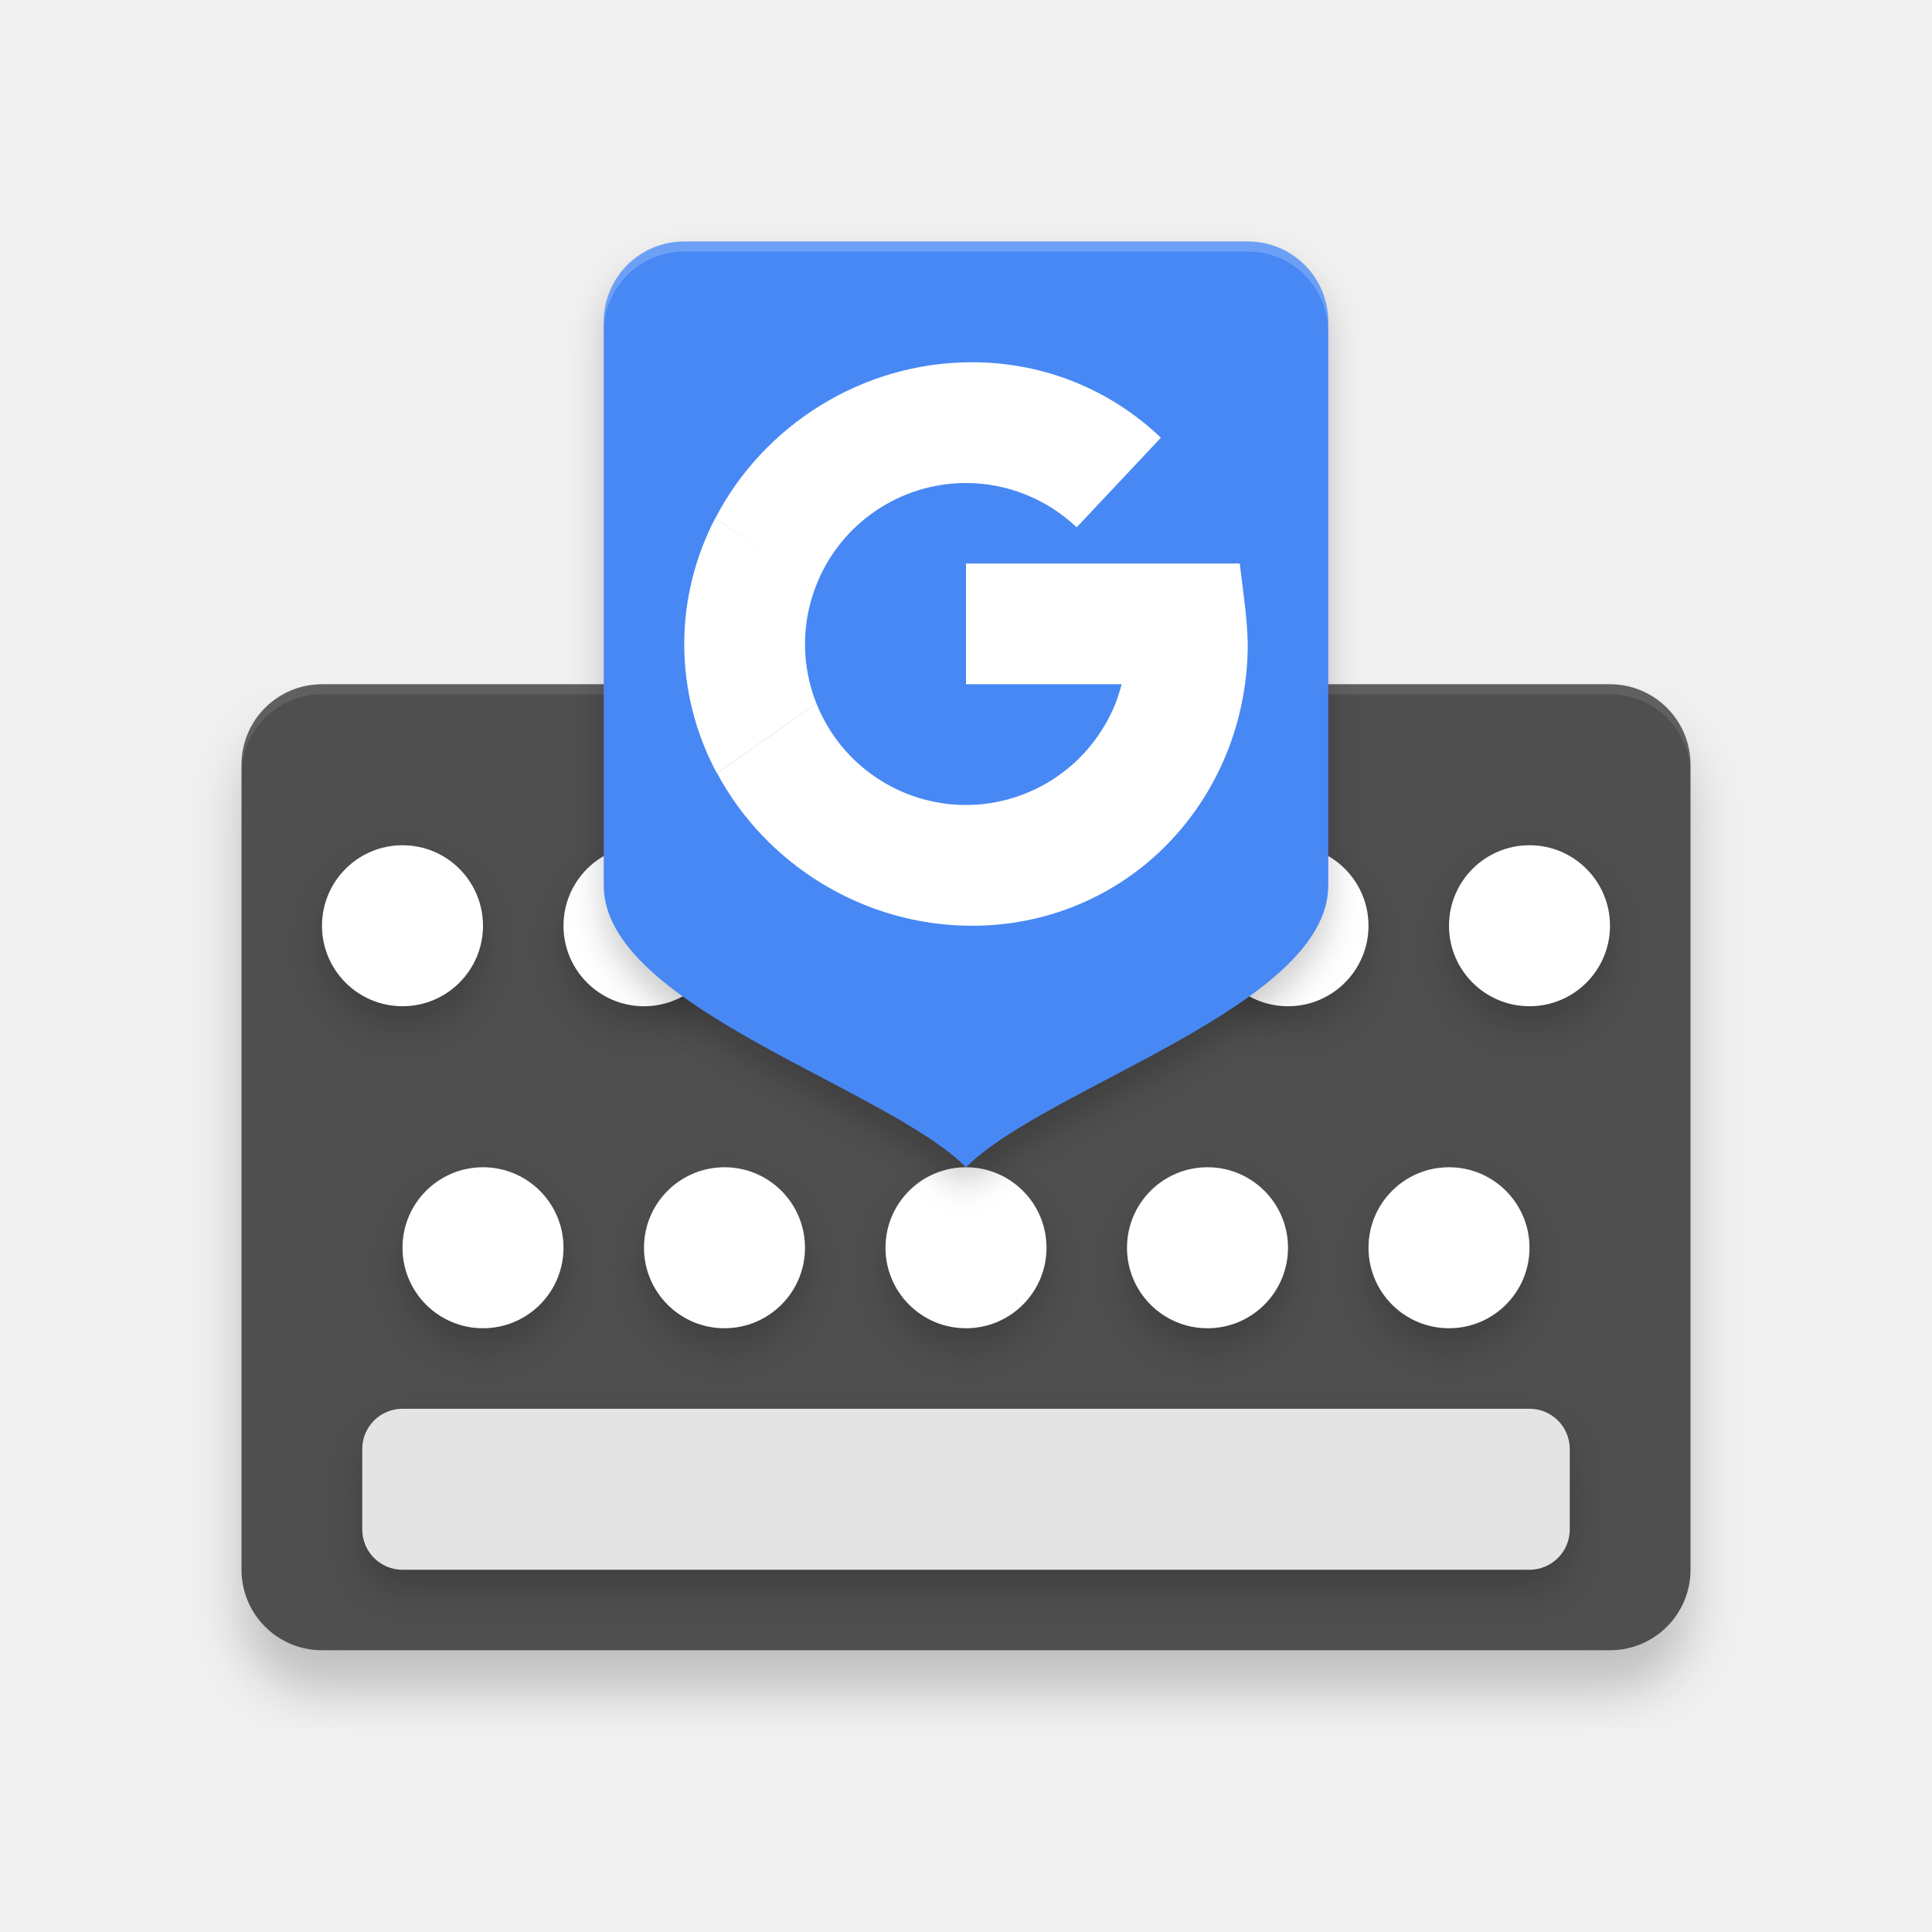
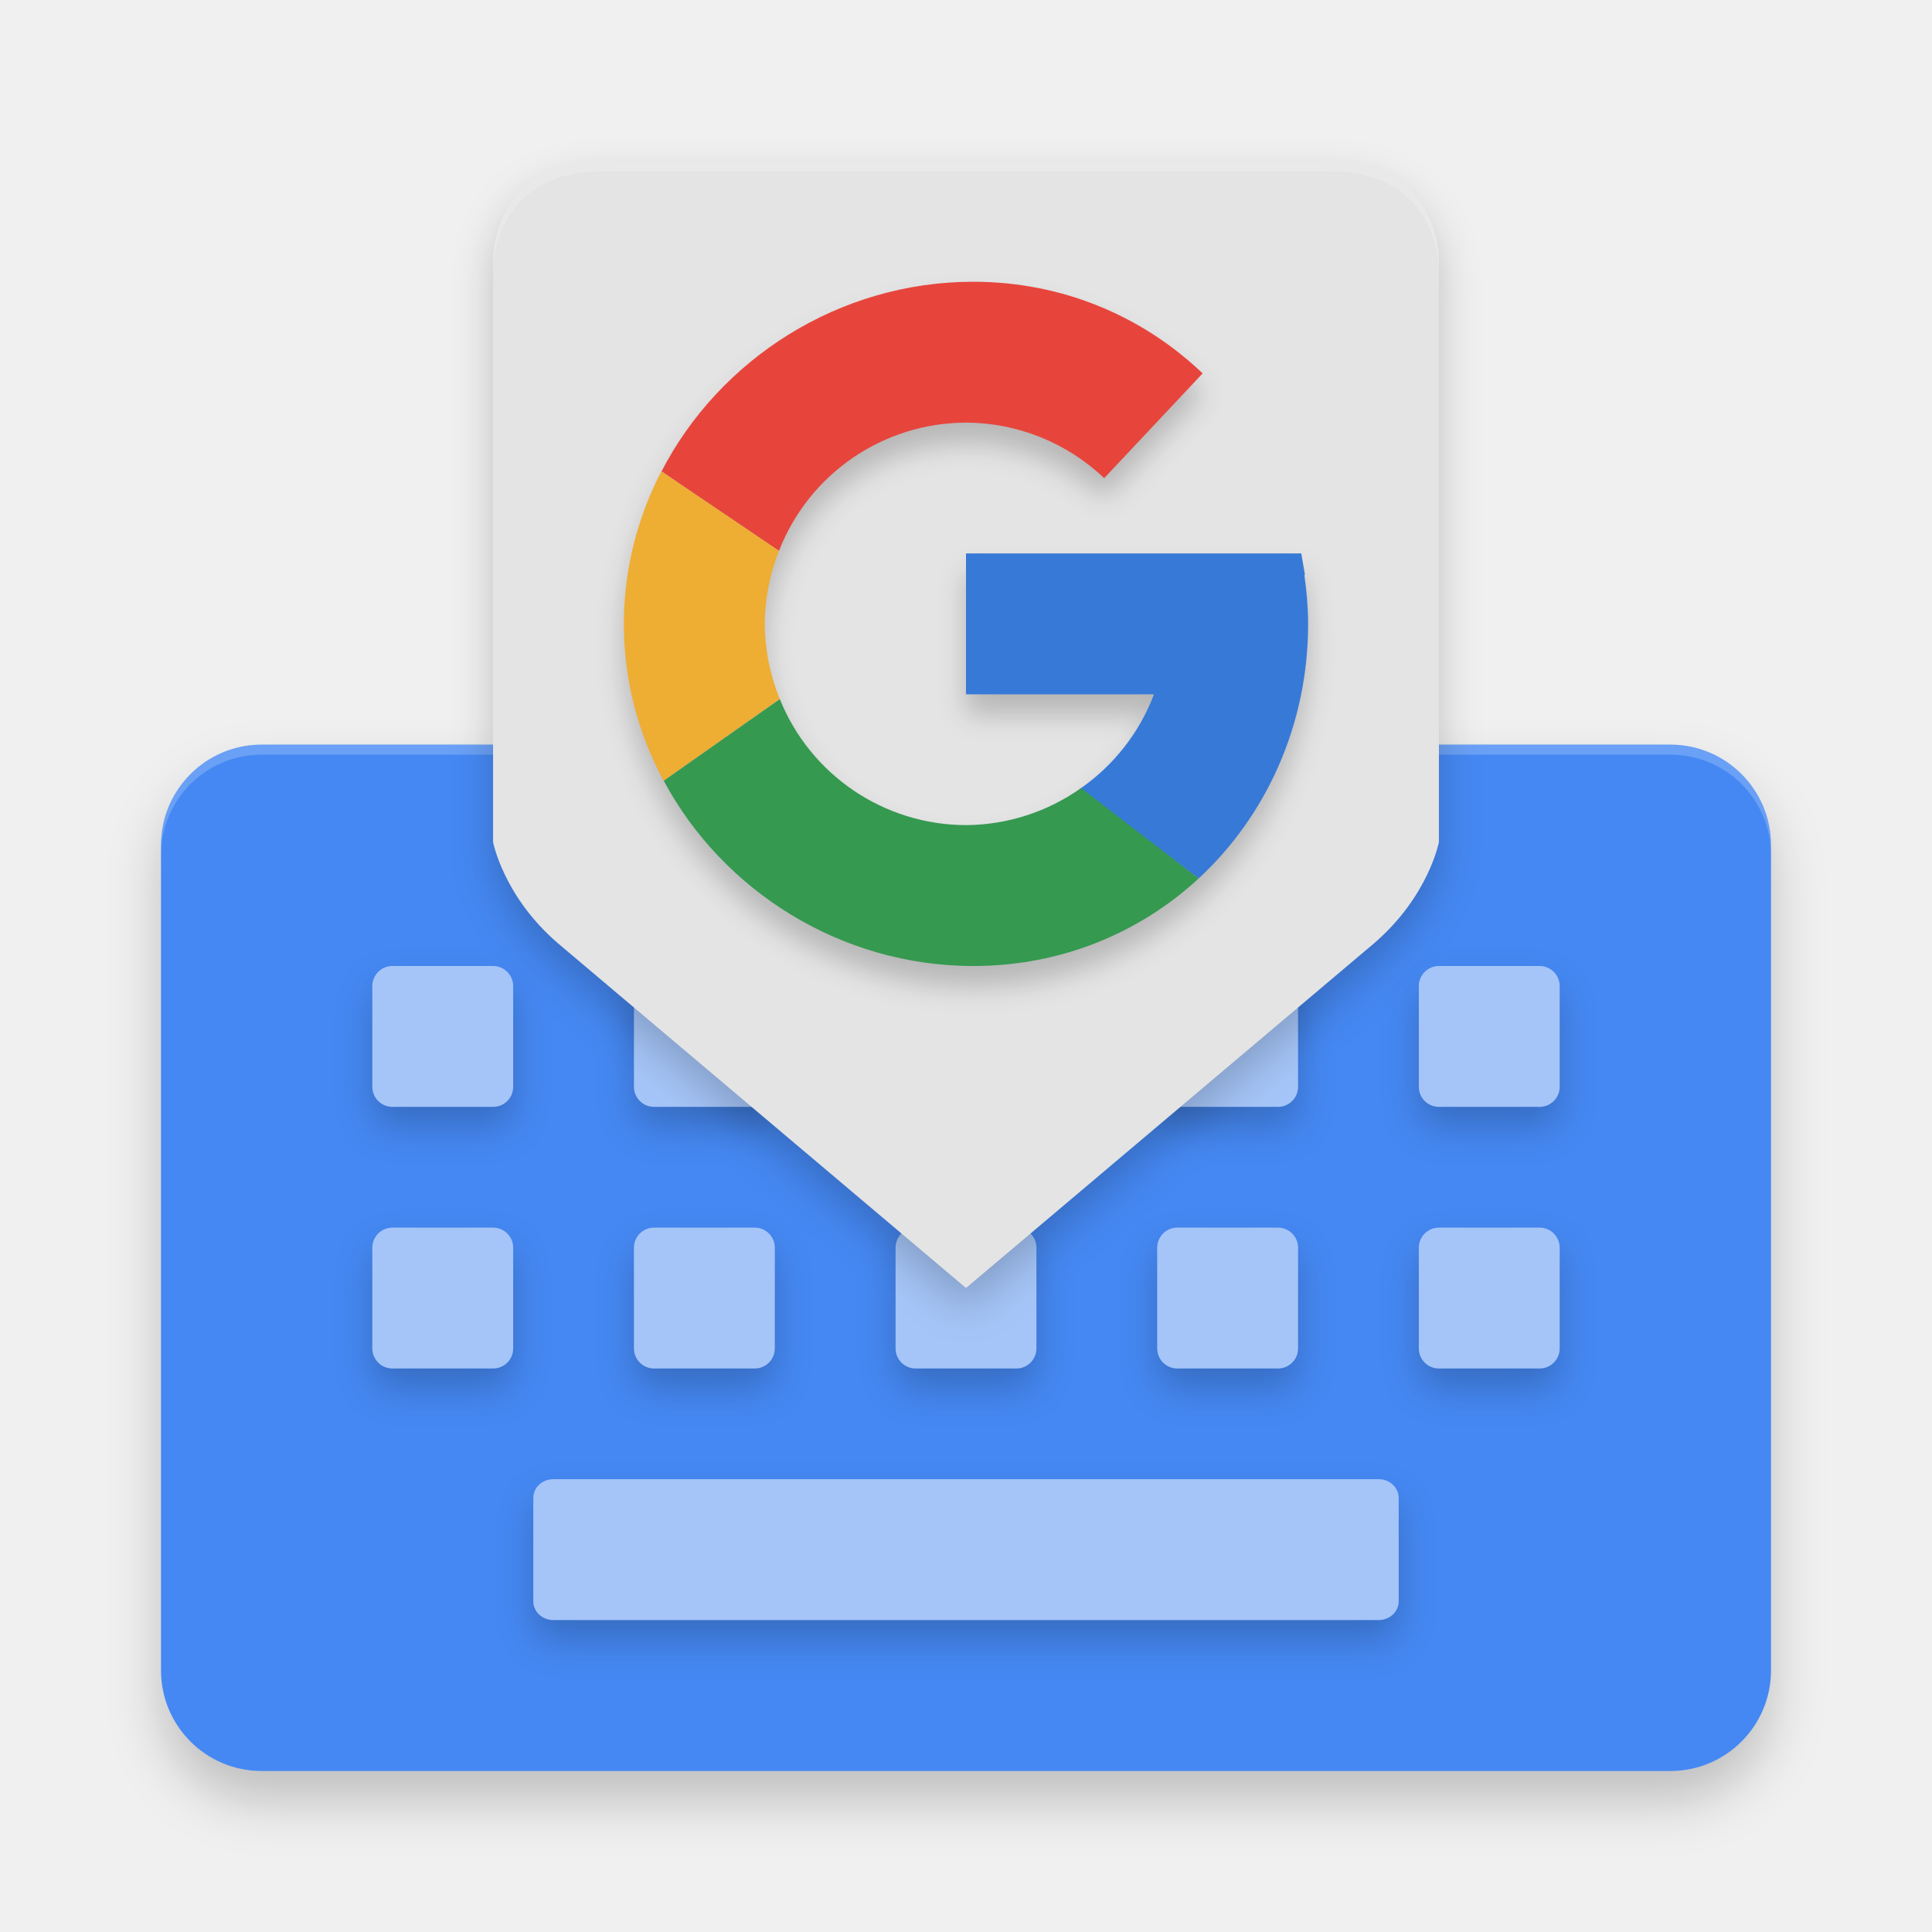
- <svg xmlns="http://www.w3.org/2000/svg" width="192" height="192" version="1" id="svg38">
-   <defs id="defs42">
-     <filter style="color-interpolation-filters:sRGB" id="filter894" x="-0.04" width="1.08" y="-0.06" height="1.12">
-       <feGaussianBlur stdDeviation="2.4" id="feGaussianBlur896" />
+ <svg xmlns="http://www.w3.org/2000/svg" width="192" height="192" version="1" id="svg40">
+   <defs id="defs44">
+     <filter style="color-interpolation-filters:sRGB" id="filter4762" x="-0.062" y="-0.039" width="1.123" height="1.079">
+       <feGaussianBlur stdDeviation="2.62" id="feGaussianBlur4764" />
    </filter>
-     <filter style="color-interpolation-filters:sRGB" id="filter913" x="-0.055" width="1.109" y="-0.043" height="1.086">
-       <feGaussianBlur stdDeviation="1.64" id="feGaussianBlur915" />
+     <filter style="color-interpolation-filters:sRGB" id="filter4804" x="-0.053" y="-0.044" width="1.105" height="1.088">
+       <feGaussianBlur stdDeviation="2.06" id="feGaussianBlur4806" />
    </filter>
-     <filter style="color-interpolation-filters:sRGB" id="filter929" x="-0.037" width="1.075" y="-0.067" height="1.133">
-       <feGaussianBlur stdDeviation="2" id="feGaussianBlur931" />
+     <filter style="color-interpolation-filters:sRGB" id="filter4853" x="-0.048" y="-0.048" width="1.096" height="1.096">
+       <feGaussianBlur stdDeviation="1.36" id="feGaussianBlur4855" />
+     </filter>
+     <filter style="color-interpolation-filters:sRGB" id="filter4895" x="-0.037" y="-0.068" width="1.074" height="1.135">
+       <feGaussianBlur stdDeviation="1.83" id="feGaussianBlur4897" />
    </filter>
  </defs>
-   <rect style="opacity:0.2;fill:#000000;stroke-width:4;filter:url(#filter894)" width="96" height="144" x="-168" y="-168" rx="8" ry="8" transform="matrix(0,-1,-1,0,0,0)" id="rect868" />
-   <rect id="rect4" transform="matrix(0,-1,-1,0,0,0)" ry="8" rx="8" y="-168" x="-164" height="144" width="96" style="fill:#4f4f4f;stroke-width:4" />
-   <path style="opacity:0.1;fill:#ffffff;stroke-width:4" d="M 32 68 C 27.568 68 24 71.568 24 76 L 24 77 C 24 72.568 27.568 69 32 69 L 160 69 C 164.432 69 168 72.568 168 77 L 168 76 C 168 71.568 164.432 68 160 68 L 32 68 z " id="path6" />
-   <path id="path8" d="m 40,86 a 8,8 0 0 0 -8,8 8,8 0 0 0 8,8 8,8 0 0 0 8,-8 8,8 0 0 0 -8,-8 z m 24,0 a 8,8 0 0 0 -8,8 8,8 0 0 0 8,8 8,8 0 0 0 8,-8 8,8 0 0 0 -8,-8 z m 64,0 a 8,8 0 0 0 -8,8 8,8 0 0 0 8,8 8,8 0 0 0 8,-8 8,8 0 0 0 -8,-8 z m 24,0 a 8,8 0 0 0 -8,8 8,8 0 0 0 8,8 8,8 0 0 0 8,-8 8,8 0 0 0 -8,-8 z M 48,118 a 8,8 0 0 0 -8,8 8,8 0 0 0 8,8 8,8 0 0 0 8,-8 8,8 0 0 0 -8,-8 z m 24,0 a 8,8 0 0 0 -8,8 8,8 0 0 0 8,8 8,8 0 0 0 8,-8 8,8 0 0 0 -8,-8 z m 24,0 a 8,8 0 0 0 -8,8 8,8 0 0 0 8,8 8,8 0 0 0 8,-8 8,8 0 0 0 -8,-8 z m 24,0 a 8,8 0 0 0 -8,8 8,8 0 0 0 8,8 8,8 0 0 0 8,-8 8,8 0 0 0 -8,-8 z m 24,0 a 8,8 0 0 0 -8,8 8,8 0 0 0 8,8 8,8 0 0 0 8,-8 8,8 0 0 0 -8,-8 z M 40,142 c -2.216,0 -4,1.784 -4,4 v 8 c 0,2.216 1.784,4 4,4 h 112 c 2.216,0 4,-1.784 4,-4 v -8 c 0,-2.216 -1.784,-4 -4,-4 z" style="opacity:0.2;stroke-width:4;filter:url(#filter929)" />
-   <path style="fill:#ffffff;stroke-width:4" id="path10" d="m 136,92 a 8,8 0 0 1 -8,8 8,8 0 0 1 -8,-8 8,8 0 0 1 8,-8 8,8 0 0 1 8,8 z" />
-   <path style="fill:#ffffff;stroke-width:4" id="path12" d="m 72,92 a 8,8 0 0 1 -8,8 8,8 0 0 1 -8,-8 8,8 0 0 1 8,-8 8,8 0 0 1 8,8 z" />
-   <path style="fill:#ffffff;stroke-width:4" id="path14" d="m 48,92 a 8,8 0 0 1 -8,8 8,8 0 0 1 -8,-8 8,8 0 0 1 8,-8 8,8 0 0 1 8,8 z" />
-   <path style="fill:#ffffff;stroke-width:4" id="path16" d="m 160,92 a 8,8 0 0 1 -8,8 8,8 0 0 1 -8,-8 8,8 0 0 1 8,-8 8,8 0 0 1 8,8 z" />
-   <path style="fill:#ffffff;stroke-width:4" id="path18" d="m 56,124 a 8,8 0 0 1 -8,8 8,8 0 0 1 -8,-8 8,8 0 0 1 8,-8 8,8 0 0 1 8,8 z" />
-   <path style="fill:#ffffff;stroke-width:4" id="path20" d="m 80,124 a 8,8 0 0 1 -8,8 8,8 0 0 1 -8,-8 8,8 0 0 1 8,-8 8,8 0 0 1 8,8 z" />
-   <path style="fill:#ffffff;stroke-width:4" id="path22" d="m 104,124 a 8,8 0 0 1 -8,8 8,8 0 0 1 -8,-8 8,8 0 0 1 8,-8 8,8 0 0 1 8,8 z" />
-   <path style="fill:#ffffff;stroke-width:4" id="path24" d="m 128,124 a 8,8 0 0 1 -8,8 8,8 0 0 1 -8,-8 8,8 0 0 1 8,-8 8,8 0 0 1 8,8 z" />
-   <path style="fill:#ffffff;stroke-width:4" id="path26" d="m 152,124 a 8,8 0 0 1 -8,8 8,8 0 0 1 -8,-8 8,8 0 0 1 8,-8 8,8 0 0 1 8,8 z" />
-   <rect id="rect28" ry="4" rx="4" y="140" x="36" height="16" width="120" style="fill:#e4e4e4;stroke-width:4" />
-   <path id="path30" d="m 68,26 h 56 c 4.432,0 8,3.568 8,8 v 56 c 0,12 -28,20 -36,28 C 88,110 60,102 60,90 V 34 c 0,-4.432 3.568,-8 8,-8 z" style="opacity:0.2;stroke-width:4;filter:url(#filter913)" />
-   <path id="path32" d="m 68,24 h 56 c 4.432,0 8,3.568 8,8 v 56 c 0,12 -28,20 -36,28 C 88,108 60,100 60,88 V 32 c 0,-4.432 3.568,-8 8,-8 z" style="fill:#4788f4;stroke-width:4" />
-   <path id="path34" d="M 96.594,36 C 85.614,36 75.833,42.323 71.078,51.523 l 5.656,3.82 -5.672,-3.82 C 69.124,55.283 68,59.52 68,64 c 0,4.64 1.181,9.004 3.242,12.844 L 81.125,69.891 A 16,16 0 0 1 80,64 16,16 0 0 1 81.07,58.281 16,16 0 0 1 96,48 16,16 0 0 1 107,52.406 L 115.367,43.5 C 110.51,38.86 103.941,36 96.594,36 Z M 96,56 v 12 h 15.461 c -0.17,0.68 -0.384,1.348 -0.641,2 -0.293,0.717 -0.638,1.411 -1.031,2.078 -0.009,0.015 -0.015,0.032 -0.024,0.047 l -0.047,0.063 c -0.387,0.652 -0.821,1.276 -1.297,1.867 -0.489,0.606 -1.022,1.175 -1.594,1.703 -0.006,0.005 -0.01,0.011 -0.016,0.016 l -0.031,0.024 c -0.541,0.495 -1.115,0.951 -1.719,1.367 -0.011,0.008 -0.02,0.016 -0.031,0.024 A 16,16 0 0 1 96,80 16,16 0 0 1 81.133,69.898 l -9.867,6.945 C 76.082,85.844 85.757,92 96.594,92 103.777,92 110.202,89.304 115.039,84.844 120.57,79.724 124,72.26 124,64 c -0.049,-2.615 -0.477,-5.326 -0.797,-8 z" style="fill:#ffffff;stroke-width:4" />
-   <path style="fill:#ffffff;stroke-width:4;opacity:0.2" d="M 68 24 C 63.568 24 60 27.568 60 32 L 60 33 C 60 28.568 63.568 25 68 25 L 124 25 C 128.432 25 132 28.568 132 33 L 132 32 C 132 27.568 128.432 24 124 24 L 68 24 z " id="path933" />
+   <rect id="rect4724" transform="matrix(0,-1,-1,0,0,-0.9999999)" ry="10" rx="10" y="-176" x="-180" height="160" width="102" style="opacity:0.2;fill:#000000;fill-opacity:1;stroke-width:4.346;filter:url(#filter4762)" />
+   <rect id="rect4" transform="matrix(0,-1,-1,0,0,0)" ry="10" rx="10" y="-176" x="-176" height="160" width="102" style="fill:#4588f3;fill-opacity:1;stroke-width:4.346" />
+   <path id="rect4899" style="opacity:0.2;fill:#ffffff;fill-opacity:1;stroke-width:4.346" d="m 26,74 c -5.54,0 -10,4.46 -10,10 v 1 c 0,-5.54 4.46,-10 10,-10 h 140 c 5.54,0 10,4.46 10,10 v -1 c 0,-5.54 -4.46,-10 -10,-10 z" />
+   <path id="path4857" style="opacity:0.2;fill:#000000;fill-opacity:1;stroke-width:7.736;stroke-linejoin:round;filter:url(#filter4895);stop-color:#000000" d="m 39,98 c -1.108,0 -2,0.892 -2,2 v 10 c 0,1.108 0.892,2 2,2 h 10 c 1.108,0 2,-0.892 2,-2 v -10 c 0,-1.108 -0.892,-2 -2,-2 z m 26,0 c -1.108,0 -2,0.892 -2,2 v 10 c 0,1.108 0.892,2 2,2 h 10 c 1.108,0 2,-0.892 2,-2 v -10 c 0,-1.108 -0.892,-2 -2,-2 z m 26,0 c -1.108,0 -2,0.892 -2,2 v 10 c 0,1.108 0.892,2 2,2 h 10 c 1.108,0 2,-0.892 2,-2 v -10 c 0,-1.108 -0.892,-2 -2,-2 z m 26,0 c -1.108,0 -2,0.892 -2,2 v 10 c 0,1.108 0.892,2 2,2 h 10 c 1.108,0 2,-0.892 2,-2 v -10 c 0,-1.108 -0.892,-2 -2,-2 z m 26,0 c -1.108,0 -2,0.892 -2,2 v 10 c 0,1.108 0.892,2 2,2 h 10 c 1.108,0 2,-0.892 2,-2 v -10 c 0,-1.108 -0.892,-2 -2,-2 z M 39,124 c -1.108,0 -2,0.892 -2,2 v 10 c 0,1.108 0.892,2 2,2 h 10 c 1.108,0 2,-0.892 2,-2 v -10 c 0,-1.108 -0.892,-2 -2,-2 z m 26,0 c -1.108,0 -2,0.892 -2,2 v 10 c 0,1.108 0.892,2 2,2 h 10 c 1.108,0 2,-0.892 2,-2 v -10 c 0,-1.108 -0.892,-2 -2,-2 z m 26,0 c -1.108,0 -2,0.892 -2,2 v 10 c 0,1.108 0.892,2 2,2 h 10 c 1.108,0 2,-0.892 2,-2 v -10 c 0,-1.108 -0.892,-2 -2,-2 z m 26,0 c -1.108,0 -2,0.892 -2,2 v 10 c 0,1.108 0.892,2 2,2 h 10 c 1.108,0 2,-0.892 2,-2 v -10 c 0,-1.108 -0.892,-2 -2,-2 z m 26,0 c -1.108,0 -2,0.892 -2,2 v 10 c 0,1.108 0.892,2 2,2 h 10 c 1.108,0 2,-0.892 2,-2 v -10 c 0,-1.108 -0.892,-2 -2,-2 z M 54.984,149 C 53.885,149 53,149.833 53,150.867 v 10.266 C 53,162.167 53.885,163 54.984,163 H 137.016 C 138.115,163 139,162.167 139,161.133 V 150.867 C 139,149.833 138.115,149 137.016,149 Z" />
+   <path id="rect1763" style="fill:#a5c5f8;fill-opacity:1;stroke-width:7.736;stroke-linejoin:round;stop-color:#000000" d="m 39,96 c -1.108,0 -2,0.892 -2,2 v 10 c 0,1.108 0.892,2 2,2 h 10 c 1.108,0 2,-0.892 2,-2 V 98 c 0,-1.108 -0.892,-2 -2,-2 z m 26,0 c -1.108,0 -2,0.892 -2,2 v 10 c 0,1.108 0.892,2 2,2 h 10 c 1.108,0 2,-0.892 2,-2 V 98 c 0,-1.108 -0.892,-2 -2,-2 z m 26,0 c -1.108,0 -2,0.892 -2,2 v 10 c 0,1.108 0.892,2 2,2 h 10 c 1.108,0 2,-0.892 2,-2 V 98 c 0,-1.108 -0.892,-2 -2,-2 z m 26,0 c -1.108,0 -2,0.892 -2,2 v 10 c 0,1.108 0.892,2 2,2 h 10 c 1.108,0 2,-0.892 2,-2 V 98 c 0,-1.108 -0.892,-2 -2,-2 z m 26,0 c -1.108,0 -2,0.892 -2,2 v 10 c 0,1.108 0.892,2 2,2 h 10 c 1.108,0 2,-0.892 2,-2 V 98 c 0,-1.108 -0.892,-2 -2,-2 z M 39,122 c -1.108,0 -2,0.892 -2,2 v 10 c 0,1.108 0.892,2 2,2 h 10 c 1.108,0 2,-0.892 2,-2 v -10 c 0,-1.108 -0.892,-2 -2,-2 z m 26,0 c -1.108,0 -2,0.892 -2,2 v 10 c 0,1.108 0.892,2 2,2 h 10 c 1.108,0 2,-0.892 2,-2 v -10 c 0,-1.108 -0.892,-2 -2,-2 z m 26,0 c -1.108,0 -2,0.892 -2,2 v 10 c 0,1.108 0.892,2 2,2 h 10 c 1.108,0 2,-0.892 2,-2 v -10 c 0,-1.108 -0.892,-2 -2,-2 z m 26,0 c -1.108,0 -2,0.892 -2,2 v 10 c 0,1.108 0.892,2 2,2 h 10 c 1.108,0 2,-0.892 2,-2 v -10 c 0,-1.108 -0.892,-2 -2,-2 z m 26,0 c -1.108,0 -2,0.892 -2,2 v 10 c 0,1.108 0.892,2 2,2 h 10 c 1.108,0 2,-0.892 2,-2 v -10 c 0,-1.108 -0.892,-2 -2,-2 z M 54.984,147 C 53.885,147 53,147.833 53,148.867 v 10.266 C 53,160.167 53.885,161 54.984,161 H 137.016 C 138.115,161 139,160.167 139,159.133 V 148.867 C 139,147.833 138.115,147 137.016,147 Z" />
+   <path id="path4766" style="opacity:0.2;fill:#000000;fill-opacity:1;stroke-width:8.023;stroke-linejoin:round;filter:url(#filter4804);stop-color:#000000" d="M 60.001,18 C 48.715,18 49.001,28 49.001,28 v 57.68 c 0,0 1.012,5.369 6.41,10.033 L 96,130 136.589,95.713 c 5.398,-4.664 6.41,-10.033 6.41,-10.033 V 28 c 0,0 0.285,-10 -11,-10 H 96 Z" />
+   <path id="rect2286" style="fill:#e4e4e4;fill-opacity:1;stroke-width:8.023;stroke-linejoin:round;stop-color:#000000" d="M 60.001,16 C 48.715,16 49.001,26 49.001,26 v 57.68 c 0,0 1.012,5.369 6.41,10.033 L 96,128 136.589,93.713 c 5.398,-4.664 6.41,-10.033 6.41,-10.033 V 26 c 0,0 0.285,-10 -11,-10 H 96 Z" />
+   <path id="path4808" style="opacity:0.2;fill:#000000;stroke-width:2.429;filter:url(#filter4853)" d="M 96.721,30 C 83.388,30 71.516,37.674 65.742,48.846 l 11.672,7.898 A 20,20 0 0 1 96,44 a 20,20 0 0 1 13.732,5.521 l 9.785,-10.414 C 113.62,33.473 105.642,30 96.721,30 Z M 77.414,56.744 73.85,54.334 65.719,48.846 C 63.365,53.411 62,58.56 62,64 c 0,5.634 1.438,10.929 3.941,15.592 L 77.492,71.463 A 20,20 0 0 1 76,64 20,20 0 0 1 77.414,56.744 Z M 96,57 v 14 h 17.992 0.689 A 20,20 0 0 1 107.373,80.354 20,20 0 0 1 96,84 20,20 0 0 1 77.498,71.479 L 65.965,79.592 C 71.813,90.52 83.562,98 96.721,98 105.444,98 113.246,94.72 119.119,89.305 125.835,83.088 130,74.03 130,64 c 0,-1.632 -0.146,-3.215 -0.361,-4.777 l 0.029,-0.193 L 129.318,57 h -14.588 z" />
+   <path id="path10" style="fill:#3779d7;stroke-width:2.429" d="m 96,55 v 14 h 17.992 0.689 a 20,20 0 0 1 -7.373,9.404 l 11.811,8.9 C 125.835,81.088 130,72.03 130,62 c 0,-1.632 -0.146,-3.215 -0.361,-4.777 l 0.029,-0.193 L 129.318,55 h -14.588 z" />
+   <path id="path12" style="fill:#e7453c;stroke-width:2.429" d="M 96.721,28 C 83.388,28 71.516,35.674 65.742,46.846 l 11.672,7.898 A 20,20 0 0 1 96,42 a 20,20 0 0 1 13.732,5.521 l 9.785,-10.414 C 113.62,31.473 105.642,28 96.721,28 Z" />
+   <path id="path14" style="fill:#eead33;stroke-width:2.429" d="M 65.719,46.846 C 63.365,51.411 62,56.56 62,62 c 0,5.634 1.438,10.929 3.941,15.592 L 77.492,69.463 A 20,20 0 0 1 76,62 20,20 0 0 1 77.414,54.744 l -3.564,-2.41 z" />
+   <path id="path16" style="fill:#359950;stroke-width:2.429" d="M 77.498,69.479 65.965,77.592 C 71.813,88.52 83.562,96 96.721,96 105.444,96 113.246,92.72 119.119,87.305 L 107.436,78.316 A 20,20 0 0 1 96,82 20,20 0 0 1 77.498,69.479 Z" />
+   <path id="path4901" style="opacity:0.2;fill:#ffffff;fill-opacity:1;stroke-width:8.023;stroke-linejoin:round;stop-color:#000000" d="M 60,16 C 48.715,16 49,26 49,26 v 1 c 0,0 -0.285,-10 11,-10 h 36 36 c 11.285,0 11,10 11,10 v -1 c 0,0 0.285,-10 -11,-10 H 96 Z" />
</svg>
